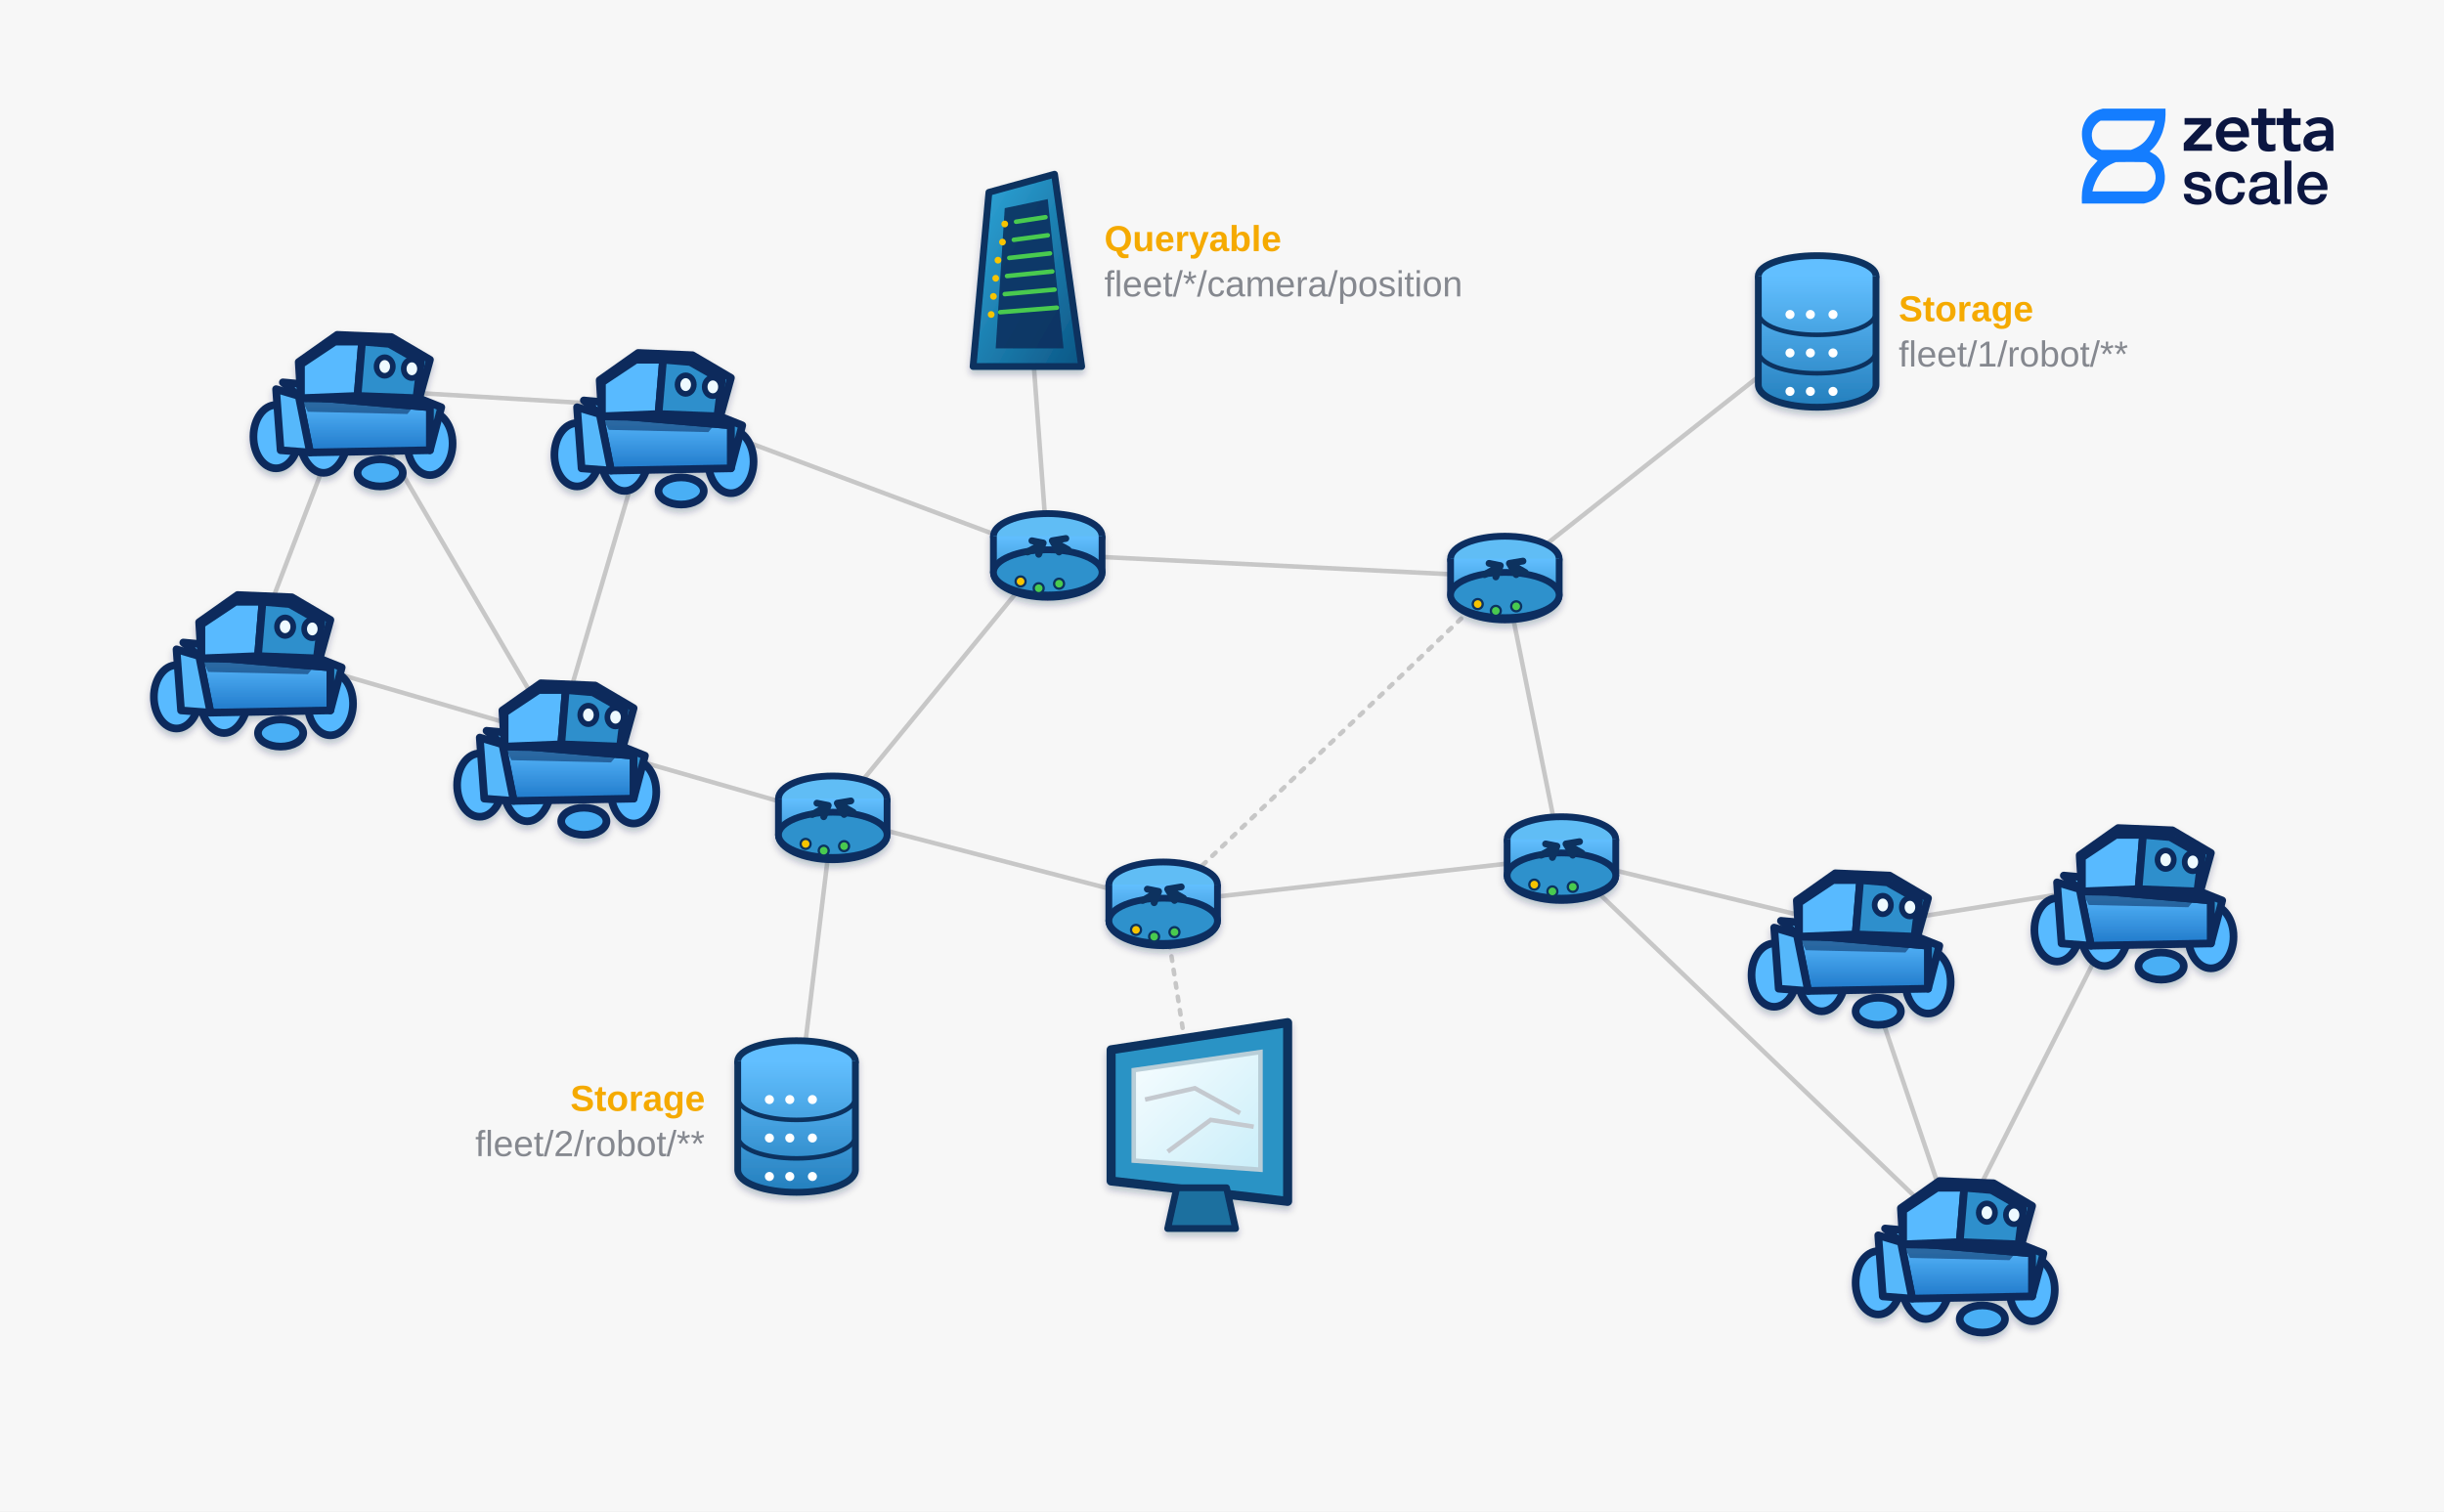
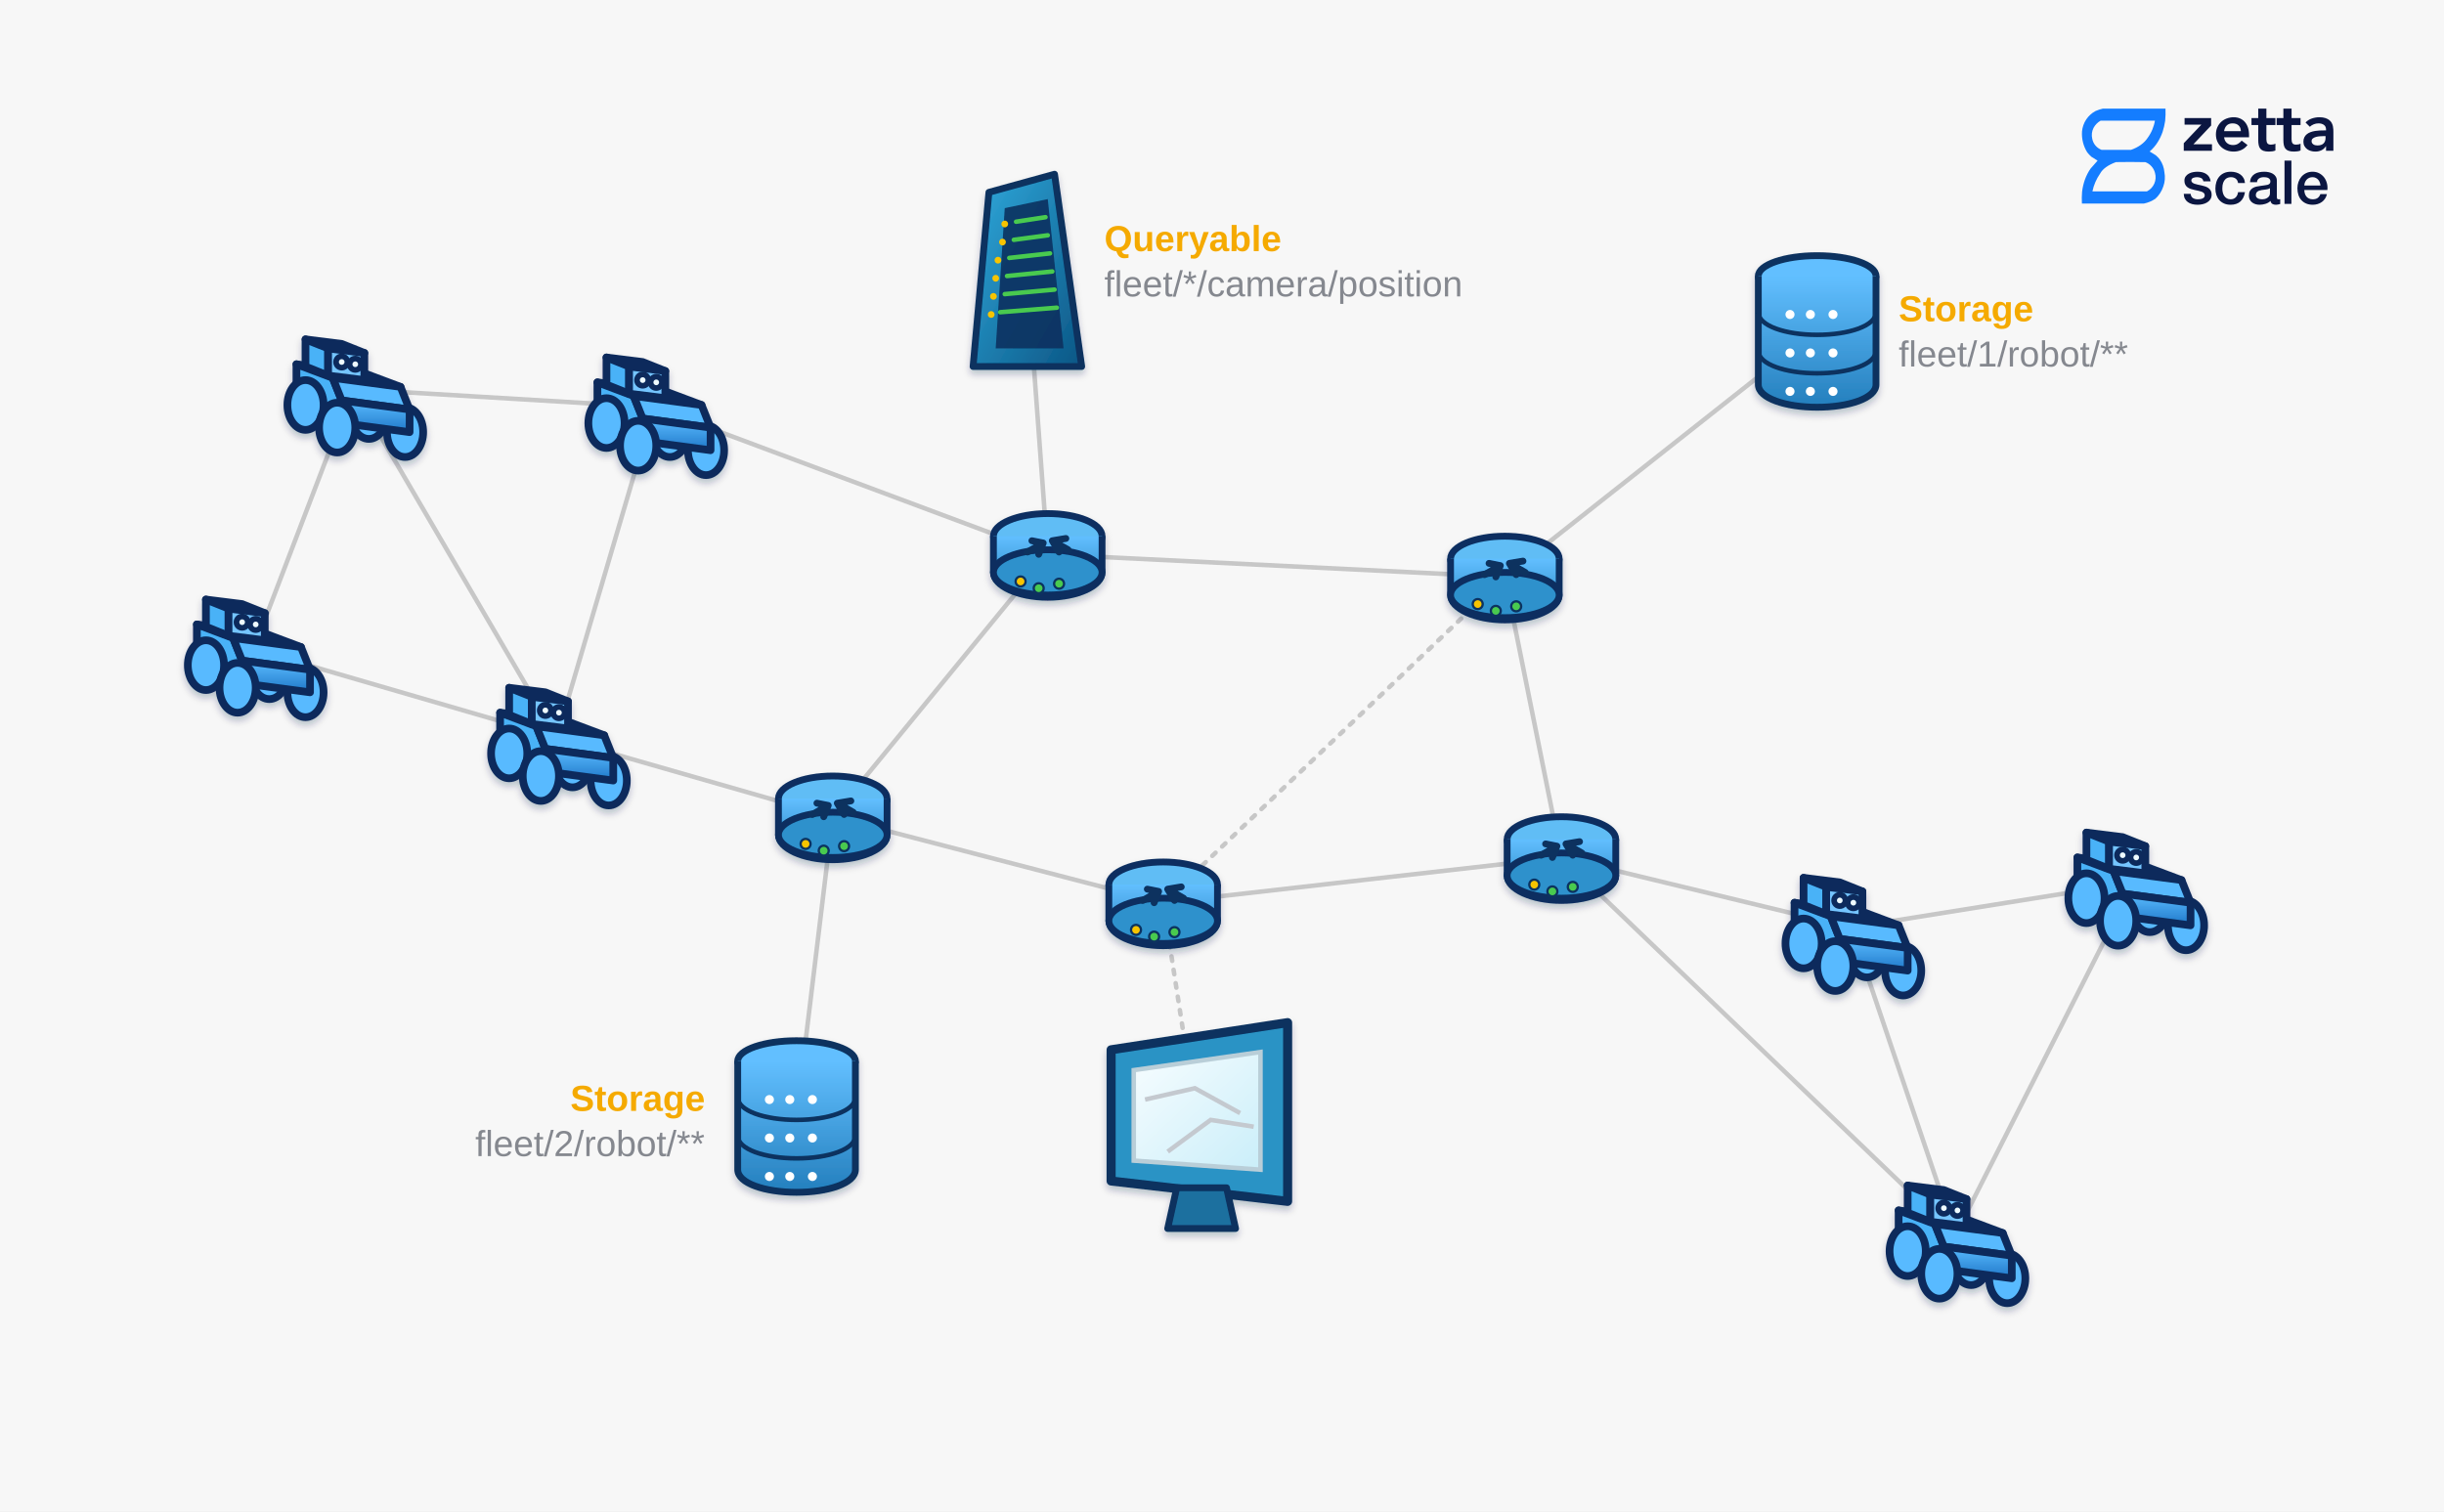
<svg xmlns="http://www.w3.org/2000/svg" viewBox="0 0 1080 668" role="img" aria-labelledby="title desc">
  <defs>
    <linearGradient id="node-fill" x1="0" x2="0" y1="0" y2="1">
      <stop offset="0" stop-color="#62bfff" />
      <stop offset="1" stop-color="#247fbd" />
    </linearGradient>
    <linearGradient id="storage-fill" x1="0" x2="0" y1="0" y2="1">
      <stop offset="0" stop-color="#62bfff" />
      <stop offset="1" stop-color="#247fbd" />
    </linearGradient>
    <linearGradient id="robot-fill" x1="0" x2="0" y1="0" y2="1">
      <stop offset="0" stop-color="#5bbcff" />
      <stop offset="1" stop-color="#1f78c9" />
    </linearGradient>
    <linearGradient id="workstation-screen-fill" x1="0" x2="1" y1="0" y2="1">
      <stop offset="0" stop-color="#f7fdff" />
      <stop offset="1" stop-color="#caeef9" />
    </linearGradient>
    <linearGradient id="queryable-fill" x1="0" x2="1" y1="0" y2="1">
      <stop offset="0" stop-color="#30a9dc" />
      <stop offset="1" stop-color="#0b5685" />
    </linearGradient>
    <filter id="softShadow" x="-25%" y="-25%" width="150%" height="150%">
      <feDropShadow dx="0" dy="2" stdDeviation="1.5" flood-color="#0b2547" flood-opacity=".25" />
    </filter>
    <g id="node">
      <ellipse cx="0" cy="-8" rx="24" ry="10" fill="#61bdf5" stroke="#072f61" stroke-width="3" />
      <path d="M-24,-8 v16 c0,6 11,11 24,11s24,-5 24,-11V-8" fill="url(#node-fill)" stroke="#072f61" stroke-width="3" />
      <ellipse cx="0" cy="8" rx="24" ry="10" fill="#2e91cc" stroke="#072f61" stroke-width="3" />
      <path d="M-9,-1 L-2,-5 M-2,-5 L-4,0 M-2,-5 L-7,-6" stroke="#07315f" stroke-width="3" stroke-linecap="round" />
      <path d="M9,-2 L2,-6 M2,-6 L5,-1 M2,-6 L8,-7" stroke="#07315f" stroke-width="3" stroke-linecap="round" />
      <circle cx="-12" cy="12" r="2.2" fill="#f7c400" stroke="#07315f" stroke-width="1" />
      <circle cx="-4" cy="15" r="2.2" fill="#49ca50" stroke="#07315f" stroke-width="1" />
      <circle cx="5" cy="13" r="2.2" fill="#49ca50" stroke="#07315f" stroke-width="1" />
    </g>
    <g id="robot" stroke="#092b5c" stroke-width="3.4" stroke-linejoin="round" stroke-linecap="round">
-       <ellipse cx="-34" cy="21" rx="10" ry="14" fill="#59baff" />
-       <ellipse cx="-13" cy="19" rx="11" ry="18" fill="#59baff" />
-       <ellipse cx="12" cy="37" rx="10" ry="6" fill="#49aff5" />
-       <ellipse cx="34" cy="24" rx="10" ry="14" fill="#55b8ff" />
-       <polygon points="-24,3 34,8 34,27 -19,28" fill="url(#robot-fill)" />
-       <polygon points="-34,0 -24,3 -19,28 -32,27" fill="#56b8fb" />
-       <polygon points="-24,3 34,8 24,2 -31,-3" fill="#5dbfff" />
-       <polygon points="24,2 39,8 34,27 34,8" fill="#2f90cf" />
-       <polygon points="-24,-12 -7,-24 17,-23 34,-13 29,5 -23,4" fill="#2f93d2" />
-       <polygon points="-23,-11 -8,-21 4,-21 2,3 -23,4" fill="#59baff" />
-       <polygon points="4,-21 16,-20 30,-12 28,4 2,3" fill="#2e8fcc" />
-       <polygon points="-23,4 29,5 24,11 -20,10" fill="#092b5c" stroke="none" opacity=".55" />
-       <ellipse cx="14" cy="-10" rx="3.6" ry="4.1" fill="#eefaff" stroke-width="2.5" />
-       <ellipse cx="26" cy="-9" rx="3.6" ry="4.1" fill="#eefaff" stroke-width="2.5" />
+       <ellipse cx="7" cy="11" rx="8" ry="11" fill="#59baff" />
+       <ellipse cx="23" cy="19" rx="8" ry="11" fill="#59baff" />
+       <polygon points="-9,-5 21,-1 5,-7 -25,-11" fill="#2d8fcf" />
+       <polygon points="-25,-11 -9,-5 -5,5 -5,15 -25,3" fill="#4ab2f7" />
+       <polygon points="-9,-5 21,-1 25,9 -5,5" fill="#59baff" />
+       <polygon points="-5,5 25,9 25,19 -5,15" fill="url(#robot-fill)" />
+       <polygon points="-11,-18 5,-16 -5,-20 -21,-22" fill="#2d8fcf" />
+       <polygon points="-21,-22 -11,-18 -11,-6 -21,-10" fill="#4ab2f7" />
+       <polygon points="-11,-18 5,-16 5,-4 -11,-6" fill="#75c5ff" />
+       <circle cx="-5" cy="-12" r="2.5" fill="#eefaff" stroke-width="2.5" />
+       <circle cx="1" cy="-11" r="2.5" fill="#eefaff" stroke-width="2.5" />
+       <ellipse cx="-21" cy="7" rx="8" ry="11" fill="#59baff" />
+       <ellipse cx="-7" cy="17" rx="8" ry="11" fill="#59baff" />
    </g>
    <g id="storage">
      <ellipse cx="0" cy="-24" rx="26" ry="9" fill="#62bfff" stroke="#07315f" stroke-width="3" />
      <path d="M-26,-24 v48 c0,6 12,10 26,10s26,-4 26,-10v-48" fill="url(#storage-fill)" stroke="#07315f" stroke-width="3" />
      <path d="M-26,-8 c0,6 12,10 26,10s26,-4 26,-10 M-26,9 c0,6 12,10 26,10s26,-4 26,-10" fill="none" stroke="#07315f" stroke-width="2" />
      <circle cx="-12" cy="-7" r="2" fill="#fff" />
      <circle cx="-3" cy="-7" r="2" fill="#fff" />
      <circle cx="7" cy="-7" r="2" fill="#fff" />
      <circle cx="-12" cy="10" r="2" fill="#fff" />
      <circle cx="-3" cy="10" r="2" fill="#fff" />
      <circle cx="7" cy="10" r="2" fill="#fff" />
      <circle cx="-12" cy="27" r="2" fill="#fff" />
      <circle cx="-3" cy="27" r="2" fill="#fff" />
      <circle cx="7" cy="27" r="2" fill="#fff" />
    </g>
    <g id="workstation">
      <path d="M-39,-38 L39,-50 L39,29 L-39,20Z" fill="#2c93c5" stroke="#07315f" stroke-width="4" stroke-linejoin="round" />
      <path d="M-29,-29 L27,-37 L27,15 L-29,11Z" fill="url(#workstation-screen-fill)" stroke="#b9ced8" stroke-width="2" />
      <path d="M-24,-16 L-2,-21 L18,-10 M-14,7 L5,-7 L24,-4" fill="none" stroke="#c4c9cf" stroke-width="2" />
      <path d="M-10,23 h22 l4,18 h-30Z" fill="#1f6f9f" stroke="#07315f" stroke-width="3" stroke-linejoin="round" />
    </g>
    <g id="map-pin">
      <path d="M0,-8 c0,-4 3,-7 7,-7s7,3 7,7c0,5 -7,14 -7,14s-7,-9 -7,-14Z" fill="#3e9ace" stroke="#07315f" stroke-width="2" />
      <circle cx="7" cy="-8" r="2" fill="#fff" />
    </g>
    <g id="queryable">
      <path d="M-17,-38 L12,-46 L24,39 L-24,39Z" fill="url(#queryable-fill)" stroke="#07315f" stroke-width="3" stroke-linejoin="round" />
      <path d="M-10,-31 L9,-35 L16,31 L-14,31Z" fill="#07315f" opacity=".9" />
      <path d="M-5,-25 L8,-27 M-6,-17 L9,-19 M-8,-9 L10,-11 M-9,-1 L11,-3 M-10,7 L12,5 M-12,15 L13,13" stroke="#49ca50" stroke-width="2" stroke-linecap="round" />
      <circle cx="-10" cy="-24" r="1.5" fill="#f7c400" />
      <circle cx="-11" cy="-16" r="1.5" fill="#f7c400" />
      <circle cx="-13" cy="-8" r="1.5" fill="#f7c400" />
      <circle cx="-14" cy="0" r="1.5" fill="#f7c400" />
      <circle cx="-15" cy="8" r="1.5" fill="#f7c400" />
      <circle cx="-16" cy="16" r="1.5" fill="#f7c400" />
    </g>
    <g id="data-packet">
      <circle r="9" />
    </g>
    <path id="queryStorage1" d="M530 502 L514 399 L665 255 L803 146" />
    <path id="queryStorage2" d="M530 502 L514 399 L368 361 L352 493" />
    <path id="queryQueryable" d="M530 502 L514 399 L368 361 L463 245 L454 123" />
    <path id="replyStorage1" pathLength="1" d="M803 146 L665 255 L514 399 L530 502" />
    <path id="replyStorage2" pathLength="1" d="M352 493 L368 361 L514 399 L530 502" />
    <path id="replyQueryable" pathLength="1" d="M454 123 L463 245 L368 361 L514 399 L530 502" />
  </defs>
  <style>
    .bg { fill: #f7f7f7; }
    .link { fill: none; stroke: #c7c7c7; stroke-width: 2; stroke-linecap: round; }
    .dotted-link { stroke-dasharray: 2 4; }
    .endpoint { filter: url(#softShadow); }
    .queryableLabel, .storageLabel, .getLabel { fill: #f5aa00; font: 700 16px Arial, sans-serif; }
    .key { fill: #85888f; font: 16px Arial, sans-serif; }
    .query-flow {
      fill: none;
      stroke: #f5aa00;
      stroke-width: 4;
      stroke-linecap: round;
      stroke-linejoin: round;
      stroke-dasharray: 1 9;
      opacity: 0;
      animation: queryFlow 14.9s linear infinite;
    }
    .reply-flow {
      fill: none;
      stroke: #f5aa00;
      stroke-width: 5;
      stroke-linecap: round;
      stroke-linejoin: round;
      stroke-dasharray: 1;
      stroke-dashoffset: 1;
      opacity: 0;
      animation: replyFlow 14.9s ease-in-out infinite;
    }
    .packet {
      fill: #f5aa00;
      stroke: #fff;
      stroke-width: 3;
      filter: url(#softShadow);
      opacity: 0;
      transform-box: fill-box;
      transform-origin: center;
      animation: packetPulse 14.9s linear infinite;
    }
    .provider-pulse {
      fill: #f5aa00;
      opacity: 0;
      transform-box: fill-box;
      transform-origin: center;
      animation: providerPulse 14.9s ease-in-out infinite;
    }
    .get-labels { opacity: 0; animation: getLabels 14.9s ease-in-out infinite; }
    .result-pin { opacity: 0; animation: resultPins 14.9s ease-in-out infinite; }

    @keyframes queryFlow {
      0%, 18%, 68%, 100% { opacity: 0; stroke-dashoffset: 70; }
      25%, 58% { opacity: 1; }
      66% { opacity: .25; stroke-dashoffset: 0; }
    }
    @keyframes replyFlow {
      0%, 52%, 100% { opacity: 0; stroke-dashoffset: 1; }
      62% { opacity: 1; stroke-dashoffset: .58; }
      82%, 89% { opacity: 1; stroke-dashoffset: 0; }
      95% { opacity: 0; stroke-dashoffset: 0; }
    }
    @keyframes packetPulse {
      0%, 20%, 64%, 100% { opacity: 0; transform: scale(.55); }
      28%, 57% { opacity: 1; transform: scale(.55); }
    }
    @keyframes providerPulse {
      0%, 28%, 72%, 100% { opacity: 0; transform: scale(.8); }
      46%, 63% { opacity: .28; transform: scale(1.25); }
    }
    @keyframes getLabels {
      0%, 18%, 94%, 100% { opacity: 0; }
      24%, 86% { opacity: 1; }
    }
    @keyframes resultPins {
      0%, 58%, 100% { opacity: 0; }
      72%, 90% { opacity: 1; }
    }
  </style>
  <rect class="bg" width="1080" height="668" />
  <g id="base-links">
    <path class="link" d="M156 172 L289 180 L463 245 M156 172 L112 287 L246 326 L289 180 M156 172 L246 326 M112 287 L246 326 M246 326 L368 361" />
    <path class="link" d="M368 361 L463 245 L454 123 M463 245 L665 255 L803 146 M368 361 L352 493 M368 361 L514 399 L690 379 L665 255 M690 379 L818 410 L943 390 L864 546 L818 410 M690 379 L864 546" />
    <path class="link dotted-link" d="M514 399 L665 255 M514 399 L530 502" />
  </g>
  <g id="query-and-reply">
    <use href="#queryStorage1" class="query-flow" />
    <use href="#queryStorage2" class="query-flow" />
    <use href="#queryQueryable" class="query-flow" />
    <use href="#replyStorage1" class="reply-flow" />
    <use href="#replyStorage2" class="reply-flow" />
    <use href="#replyQueryable" class="reply-flow" />
    <use href="#data-packet" class="packet">
      <animateMotion dur="14.9s" repeatCount="indefinite" path="M530 502 L514 399 L665 255 L803 146" keyTimes="0;0.2;0.6;1" keyPoints="0;0;1;1" calcMode="linear" />
    </use>
    <use href="#data-packet" class="packet">
      <animateMotion dur="14.9s" repeatCount="indefinite" path="M530 502 L514 399 L368 361 L352 493" keyTimes="0;0.2;0.6;1" keyPoints="0;0;1;1" calcMode="linear" />
    </use>
    <use href="#data-packet" class="packet">
      <animateMotion dur="14.9s" repeatCount="indefinite" path="M530 502 L514 399 L368 361 L463 245 L454 123" keyTimes="0;0.2;0.6;1" keyPoints="0;0;1;1" calcMode="linear" />
    </use>
  </g>
  <g id="provider-pulses">
    <circle class="provider-pulse" cx="803" cy="146" r="34" />
    <circle class="provider-pulse" cx="352" cy="493" r="34" />
    <circle class="provider-pulse" cx="454" cy="123" r="36" />
  </g>
  <g id="routers" class="endpoint">
    <use href="#node" x="368" y="361" />
    <use href="#node" x="463" y="245" />
    <use href="#node" x="514" y="399" />
    <use href="#node" x="665" y="255" />
    <use href="#node" x="690" y="379" />
  </g>
  <g id="left-fleet" class="endpoint">
    <use href="#robot" x="156" y="172" />
    <use href="#robot" x="289" y="180" />
    <use href="#robot" x="112" y="287" />
    <use href="#robot" x="246" y="326" />
    <use href="#storage" x="352" y="493" />
  </g>
  <g id="right-fleet" class="endpoint">
    <use href="#robot" x="818" y="410" />
    <use href="#robot" x="943" y="390" />
    <use href="#robot" x="864" y="546" />
    <use href="#storage" x="803" y="146" />
  </g>
  <g id="query-endpoints" class="endpoint">
    <use href="#queryable" x="454" y="123" />
    <use href="#workstation" x="530" y="502" />
    <g class="result-pin" transform="translate(498 498) scale(.8)">
      <use href="#map-pin" x="0" y="0" />
      <use href="#map-pin" x="22" y="24" />
      <use href="#map-pin" x="43" y="-6" />
    </g>
  </g>
  <g id="labels">
    <text class="queryableLabel" x="488" y="111">Queryable</text>
    <text class="key" x="488" y="131">fleet/*/camera/position</text>
    <text class="storageLabel" x="839" y="142">Storage</text>
    <text class="key" x="839" y="162">fleet/1/robot/**</text>
    <text class="storageLabel" x="252" y="491">Storage</text>
    <text class="key" x="210" y="511">fleet/2/robot/**</text>
    <g class="get-labels">
      <text class="getLabel" x="595" y="501">Get</text>
      <text class="key" x="595" y="521">fleet/**/position</text>
    </g>
  </g>
  <g id="zetta-scale-logo" transform="translate(920 48)">
    <path fill="#147dff" fill-rule="evenodd" d="M9.28 0 H36.93 A38 38 0 0 1 36.78 5.42 A30 30 0 0 1 35.65 10.28 A22 22 0 0 1 33.56 14.7 A18 18 0 0 1 29.93 18.96 L32.62 20.61 A12 12 0 0 1 34.38 22.44 A11.5 11.5 0 0 1 36.45 28.16 A11.8 11.8 0 0 1 35.95 34.45 A12.8 12.8 0 0 1 32.47 39.83 A14 14 0 0 1 27.42 41.96 H0 A38 38 0 0 1 .07 36.73 A25 25 0 0 1 1.31 31.42 A21 21 0 0 1 3.82 26.52 L6.92 23 L4.12 21.24 A16 16 0 0 1 2.32 19.3 A15.5 15.5 0 0 1 .04 10.06 A11.4 11.4 0 0 1 5.99 1.08 A18 18 0 0 1 9.28 0 Z M32.29 5.16 A18 18 0 0 1 28.96 13.05 A16 10.8 0 0 1 21.66 18.25 H8.72 A6.55 6.55 0 0 1 4.56 13.35 A7.05 7.05 0 0 1 5.13 8.53 A8 8 0 0 1 8.23 5.35 H32.29 Z M32.29 28.42 A6.95 6.95 0 0 1 28.73 36.58 H4.64 A21.3 21.3 0 0 1 8.04 28.72 A19.4 9.2 0 0 1 15.04 23.65 A50 8 0 0 1 28.06 23.67 A6.9 6.9 0 0 1 32.29 28.42 Z" />
    <path fill="#0b1641" d="M45 15.3 52.74 7.14V7.08H45.36V4.19H57.1V7.47L49.28 15.75H57.47V18.64H45ZM62.83 12.68Q63.01 14.3 64.09 15.21Q65.17 16.11 66.71 16.11Q68.06 16.11 68.98 15.55Q69.9 15 70.59 14.15L73.18 16.11Q71.92 17.68 70.35 18.34Q68.79 19 67.07 19Q65.45 19 64 18.46Q62.55 17.92 61.5 16.92Q60.45 15.93 59.83 14.53Q59.21 13.13 59.21 11.41Q59.21 9.7 59.83 8.3Q60.45 6.9 61.5 5.9Q62.55 4.91 64 4.37Q65.45 3.82 67.07 3.82Q68.58 3.82 69.83 4.35Q71.08 4.88 71.96 5.87Q72.85 6.87 73.35 8.33Q73.85 9.79 73.85 11.68V12.68ZM70.23 9.97Q70.2 8.37 69.24 7.45Q68.28 6.53 66.56 6.53Q64.93 6.53 63.98 7.47Q63.04 8.4 62.83 9.97ZM74.93 7.26V4.19H77.91V0H81.52V4.19H85.5V7.26H81.52V13.58Q81.52 14.66 81.93 15.3Q82.34 15.93 83.54 15.93Q84.02 15.93 84.6 15.82Q85.17 15.72 85.5 15.48V18.52Q84.93 18.79 84.1 18.89Q83.27 19 82.64 19Q81.19 19 80.27 18.68Q79.36 18.37 78.83 17.72Q78.3 17.07 78.11 16.11Q77.91 15.15 77.91 13.88V7.26ZM86.04 7.26V4.19H89.02V0H92.64V4.19H96.61V7.26H92.64V13.58Q92.64 14.66 93.04 15.3Q93.45 15.93 94.65 15.93Q95.13 15.93 95.71 15.82Q96.28 15.72 96.61 15.48V18.52Q96.04 18.79 95.21 18.89Q94.38 19 93.75 19Q92.3 19 91.39 18.68Q90.47 18.37 89.94 17.72Q89.41 17.07 89.22 16.11Q89.02 15.15 89.02 13.88V7.26ZM107.87 16.65H107.78Q107 17.89 105.79 18.44Q104.59 19 103.14 19Q102.15 19 101.2 18.73Q100.25 18.46 99.52 17.92Q98.78 17.37 98.33 16.56Q97.87 15.75 97.87 14.66Q97.87 13.49 98.3 12.66Q98.72 11.83 99.43 11.28Q100.13 10.72 101.07 10.39Q102 10.06 103.01 9.89Q104.02 9.73 105.04 9.68Q106.06 9.64 106.97 9.64H107.87V9.24Q107.87 7.89 106.94 7.21Q106 6.53 104.56 6.53Q103.42 6.53 102.42 6.94Q101.43 7.35 100.71 8.04L98.81 6.14Q100.01 4.91 101.62 4.37Q103.23 3.82 104.95 3.82Q106.49 3.82 107.54 4.17Q108.59 4.52 109.29 5.06Q109.98 5.6 110.36 6.31Q110.73 7.02 110.9 7.74Q111.06 8.46 111.09 9.14Q111.12 9.82 111.12 10.33V18.64H107.87ZM107.66 12.16H106.91Q106.16 12.16 105.22 12.23Q104.29 12.29 103.46 12.51Q102.63 12.74 102.06 13.17Q101.49 13.61 101.49 14.39Q101.49 14.9 101.71 15.25Q101.94 15.6 102.3 15.84Q102.66 16.08 103.11 16.18Q103.57 16.29 104.02 16.29Q105.88 16.29 106.77 15.4Q107.66 14.51 107.66 12.98Z" />
    <path fill="#0b1641" d="M48.05 37.68Q48.19 39.02 49.07 39.55Q49.96 40.09 51.19 40.09Q51.62 40.09 52.17 40.02Q52.71 39.96 53.2 39.77Q53.68 39.58 53.99 39.22Q54.29 38.86 54.27 38.27Q54.24 37.68 53.84 37.3Q53.44 36.93 52.81 36.7Q52.18 36.47 51.38 36.31Q50.57 36.15 49.74 35.96Q48.88 35.78 48.09 35.51Q47.3 35.24 46.67 34.79Q46.04 34.33 45.67 33.62Q45.29 32.91 45.29 31.87Q45.29 30.74 45.84 29.98Q46.39 29.21 47.24 28.75Q48.08 28.28 49.11 28.09Q50.14 27.9 51.08 27.9Q52.15 27.9 53.13 28.13Q54.11 28.36 54.9 28.87Q55.69 29.38 56.21 30.19Q56.73 31.01 56.87 32.16H53.68Q53.46 31.06 52.67 30.69Q51.88 30.31 50.87 30.31Q50.54 30.31 50.1 30.37Q49.66 30.42 49.27 30.57Q48.88 30.71 48.62 31Q48.35 31.28 48.35 31.73Q48.35 32.29 48.74 32.64Q49.12 32.99 49.75 33.22Q50.38 33.45 51.19 33.61Q51.99 33.77 52.85 33.96Q53.68 34.14 54.48 34.41Q55.29 34.68 55.92 35.13Q56.54 35.59 56.93 36.29Q57.32 36.98 57.32 38Q57.32 39.23 56.76 40.09Q56.2 40.95 55.3 41.48Q54.4 42.02 53.3 42.26Q52.21 42.5 51.13 42.5Q49.82 42.5 48.71 42.21Q47.6 41.91 46.78 41.31Q45.96 40.71 45.5 39.81Q45.03 38.91 45 37.68ZM69 32.91Q68.81 31.62 67.97 30.97Q67.12 30.31 65.84 30.31Q65.25 30.31 64.58 30.51Q63.91 30.71 63.35 31.26Q62.79 31.81 62.41 32.79Q62.04 33.77 62.04 35.35Q62.04 36.21 62.24 37.06Q62.44 37.92 62.88 38.59Q63.32 39.26 64.02 39.67Q64.71 40.09 65.71 40.09Q67.04 40.09 67.92 39.26Q68.79 38.43 69 36.93H72.05Q71.62 39.63 70 41.07Q68.38 42.5 65.71 42.5Q64.07 42.5 62.83 41.95Q61.58 41.4 60.72 40.45Q59.87 39.5 59.42 38.19Q58.98 36.88 58.98 35.35Q58.98 33.79 59.41 32.43Q59.84 31.06 60.7 30.06Q61.55 29.05 62.83 28.48Q64.1 27.9 65.81 27.9Q67.02 27.9 68.1 28.21Q69.19 28.52 70.03 29.13Q70.88 29.75 71.41 30.69Q71.95 31.62 72.05 32.91ZM86.14 39.04Q86.14 39.61 86.29 39.85Q86.44 40.09 86.87 40.09Q87 40.09 87.19 40.09Q87.38 40.09 87.62 40.04V42.15Q87.46 42.21 87.2 42.27Q86.95 42.34 86.68 42.39Q86.41 42.45 86.14 42.47Q85.88 42.5 85.69 42.5Q84.75 42.5 84.13 42.12Q83.52 41.75 83.33 40.81Q82.42 41.7 81.09 42.1Q79.77 42.5 78.54 42.5Q77.6 42.5 76.74 42.25Q75.88 41.99 75.23 41.5Q74.57 41 74.18 40.24Q73.79 39.47 73.79 38.46Q73.79 37.17 74.26 36.37Q74.73 35.56 75.5 35.11Q76.26 34.65 77.21 34.45Q78.16 34.25 79.12 34.14Q79.96 33.98 80.71 33.92Q81.46 33.85 82.03 33.69Q82.61 33.53 82.94 33.19Q83.28 32.86 83.28 32.19Q83.28 31.6 83 31.22Q82.71 30.85 82.3 30.65Q81.88 30.45 81.38 30.38Q80.87 30.31 80.41 30.31Q79.12 30.31 78.29 30.85Q77.46 31.38 77.36 32.51H74.3Q74.38 31.17 74.95 30.29Q75.51 29.4 76.38 28.87Q77.25 28.33 78.35 28.12Q79.45 27.9 80.6 27.9Q81.62 27.9 82.61 28.12Q83.6 28.33 84.39 28.81Q85.18 29.29 85.66 30.06Q86.14 30.82 86.14 31.92ZM83.09 35.19Q82.39 35.64 81.38 35.74Q80.36 35.83 79.34 36.02Q78.86 36.1 78.4 36.25Q77.95 36.39 77.6 36.65Q77.25 36.9 77.05 37.32Q76.85 37.73 76.85 38.32Q76.85 38.83 77.14 39.18Q77.44 39.53 77.85 39.73Q78.27 39.93 78.76 40.01Q79.26 40.09 79.66 40.09Q80.17 40.09 80.76 39.96Q81.35 39.82 81.87 39.5Q82.39 39.18 82.74 38.68Q83.09 38.19 83.09 37.46ZM89.52 23H92.57V42.12H89.52ZM105.4 33.98Q105.35 33.26 105.09 32.59Q104.84 31.92 104.4 31.42Q103.96 30.93 103.33 30.62Q102.7 30.31 101.92 30.31Q101.12 30.31 100.46 30.59Q99.8 30.88 99.33 31.37Q98.87 31.87 98.58 32.54Q98.3 33.21 98.28 33.98ZM98.28 35.99Q98.28 36.79 98.5 37.54Q98.73 38.29 99.19 38.86Q99.64 39.42 100.34 39.75Q101.04 40.09 102 40.09Q103.34 40.09 104.16 39.51Q104.97 38.94 105.37 37.79H108.27Q108.03 38.91 107.44 39.79Q106.85 40.68 106.02 41.28Q105.19 41.88 104.16 42.19Q103.12 42.5 102 42.5Q100.37 42.5 99.11 41.96Q97.85 41.43 96.98 40.46Q96.11 39.5 95.67 38.16Q95.22 36.82 95.22 35.21Q95.22 33.74 95.69 32.42Q96.16 31.09 97.03 30.08Q97.9 29.08 99.13 28.49Q100.37 27.9 101.92 27.9Q103.55 27.9 104.85 28.58Q106.15 29.27 107.01 30.39Q107.87 31.52 108.25 32.98Q108.64 34.44 108.46 35.99Z" />
  </g>
</svg>
